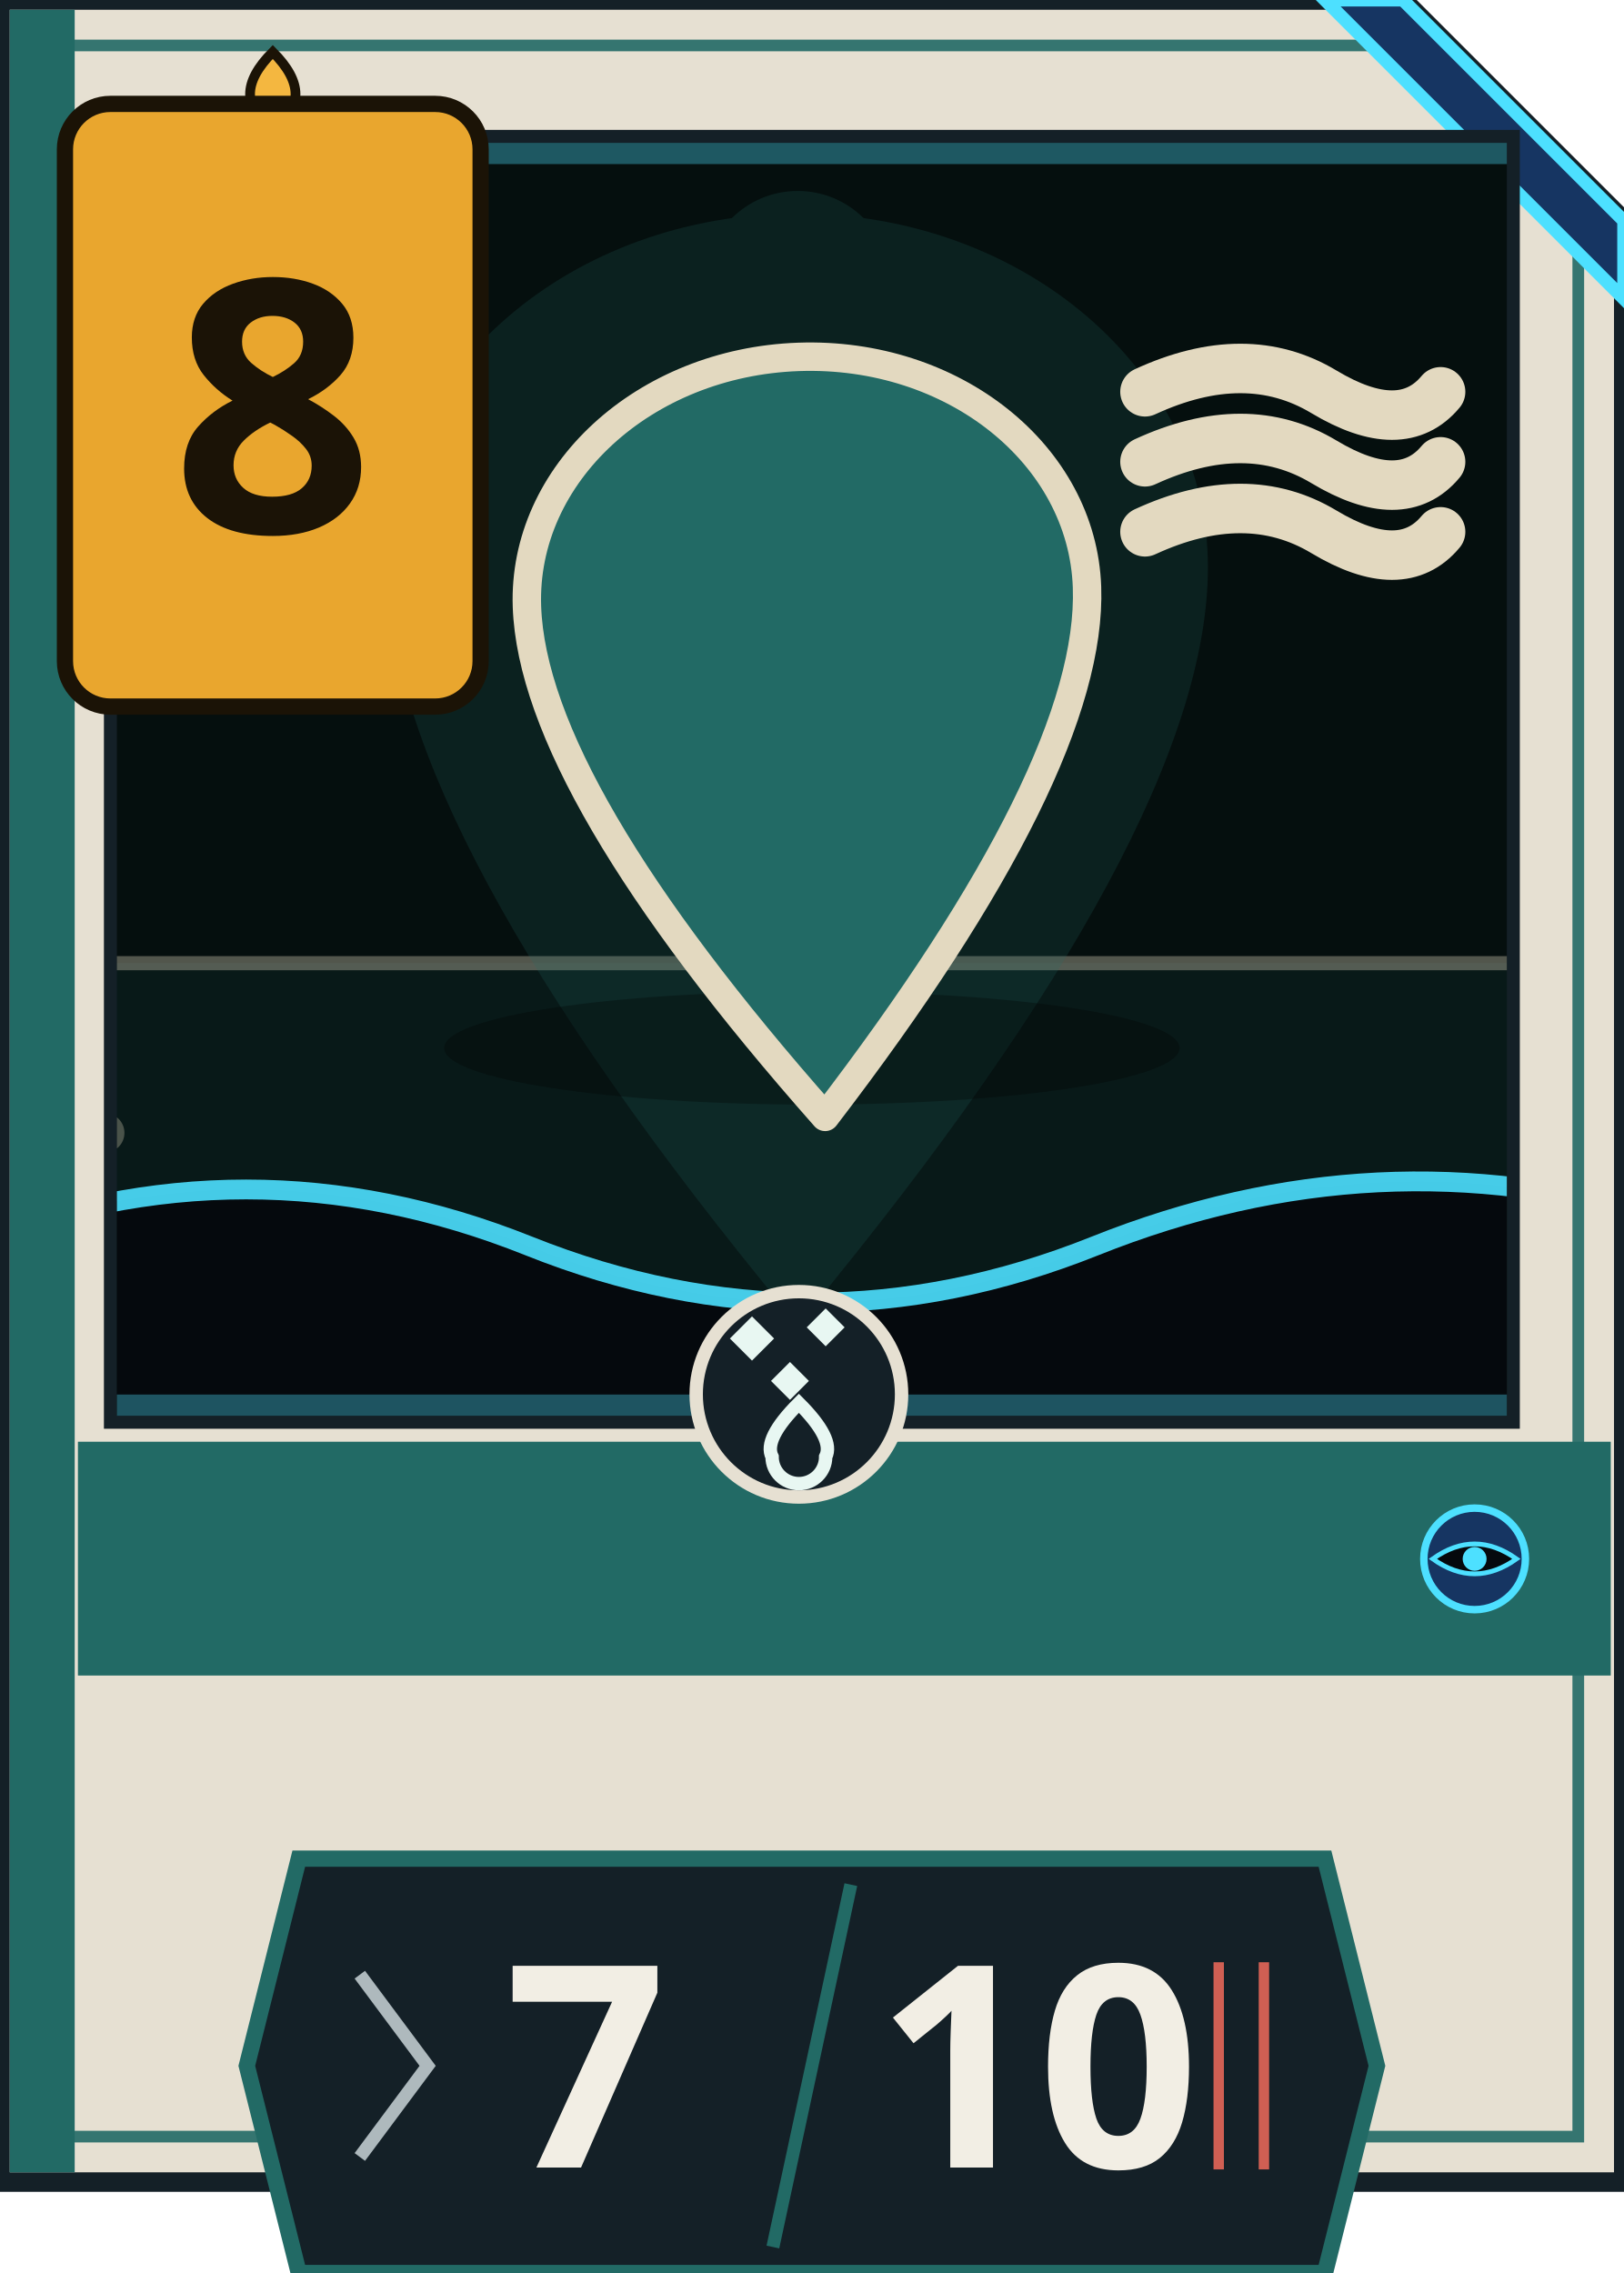
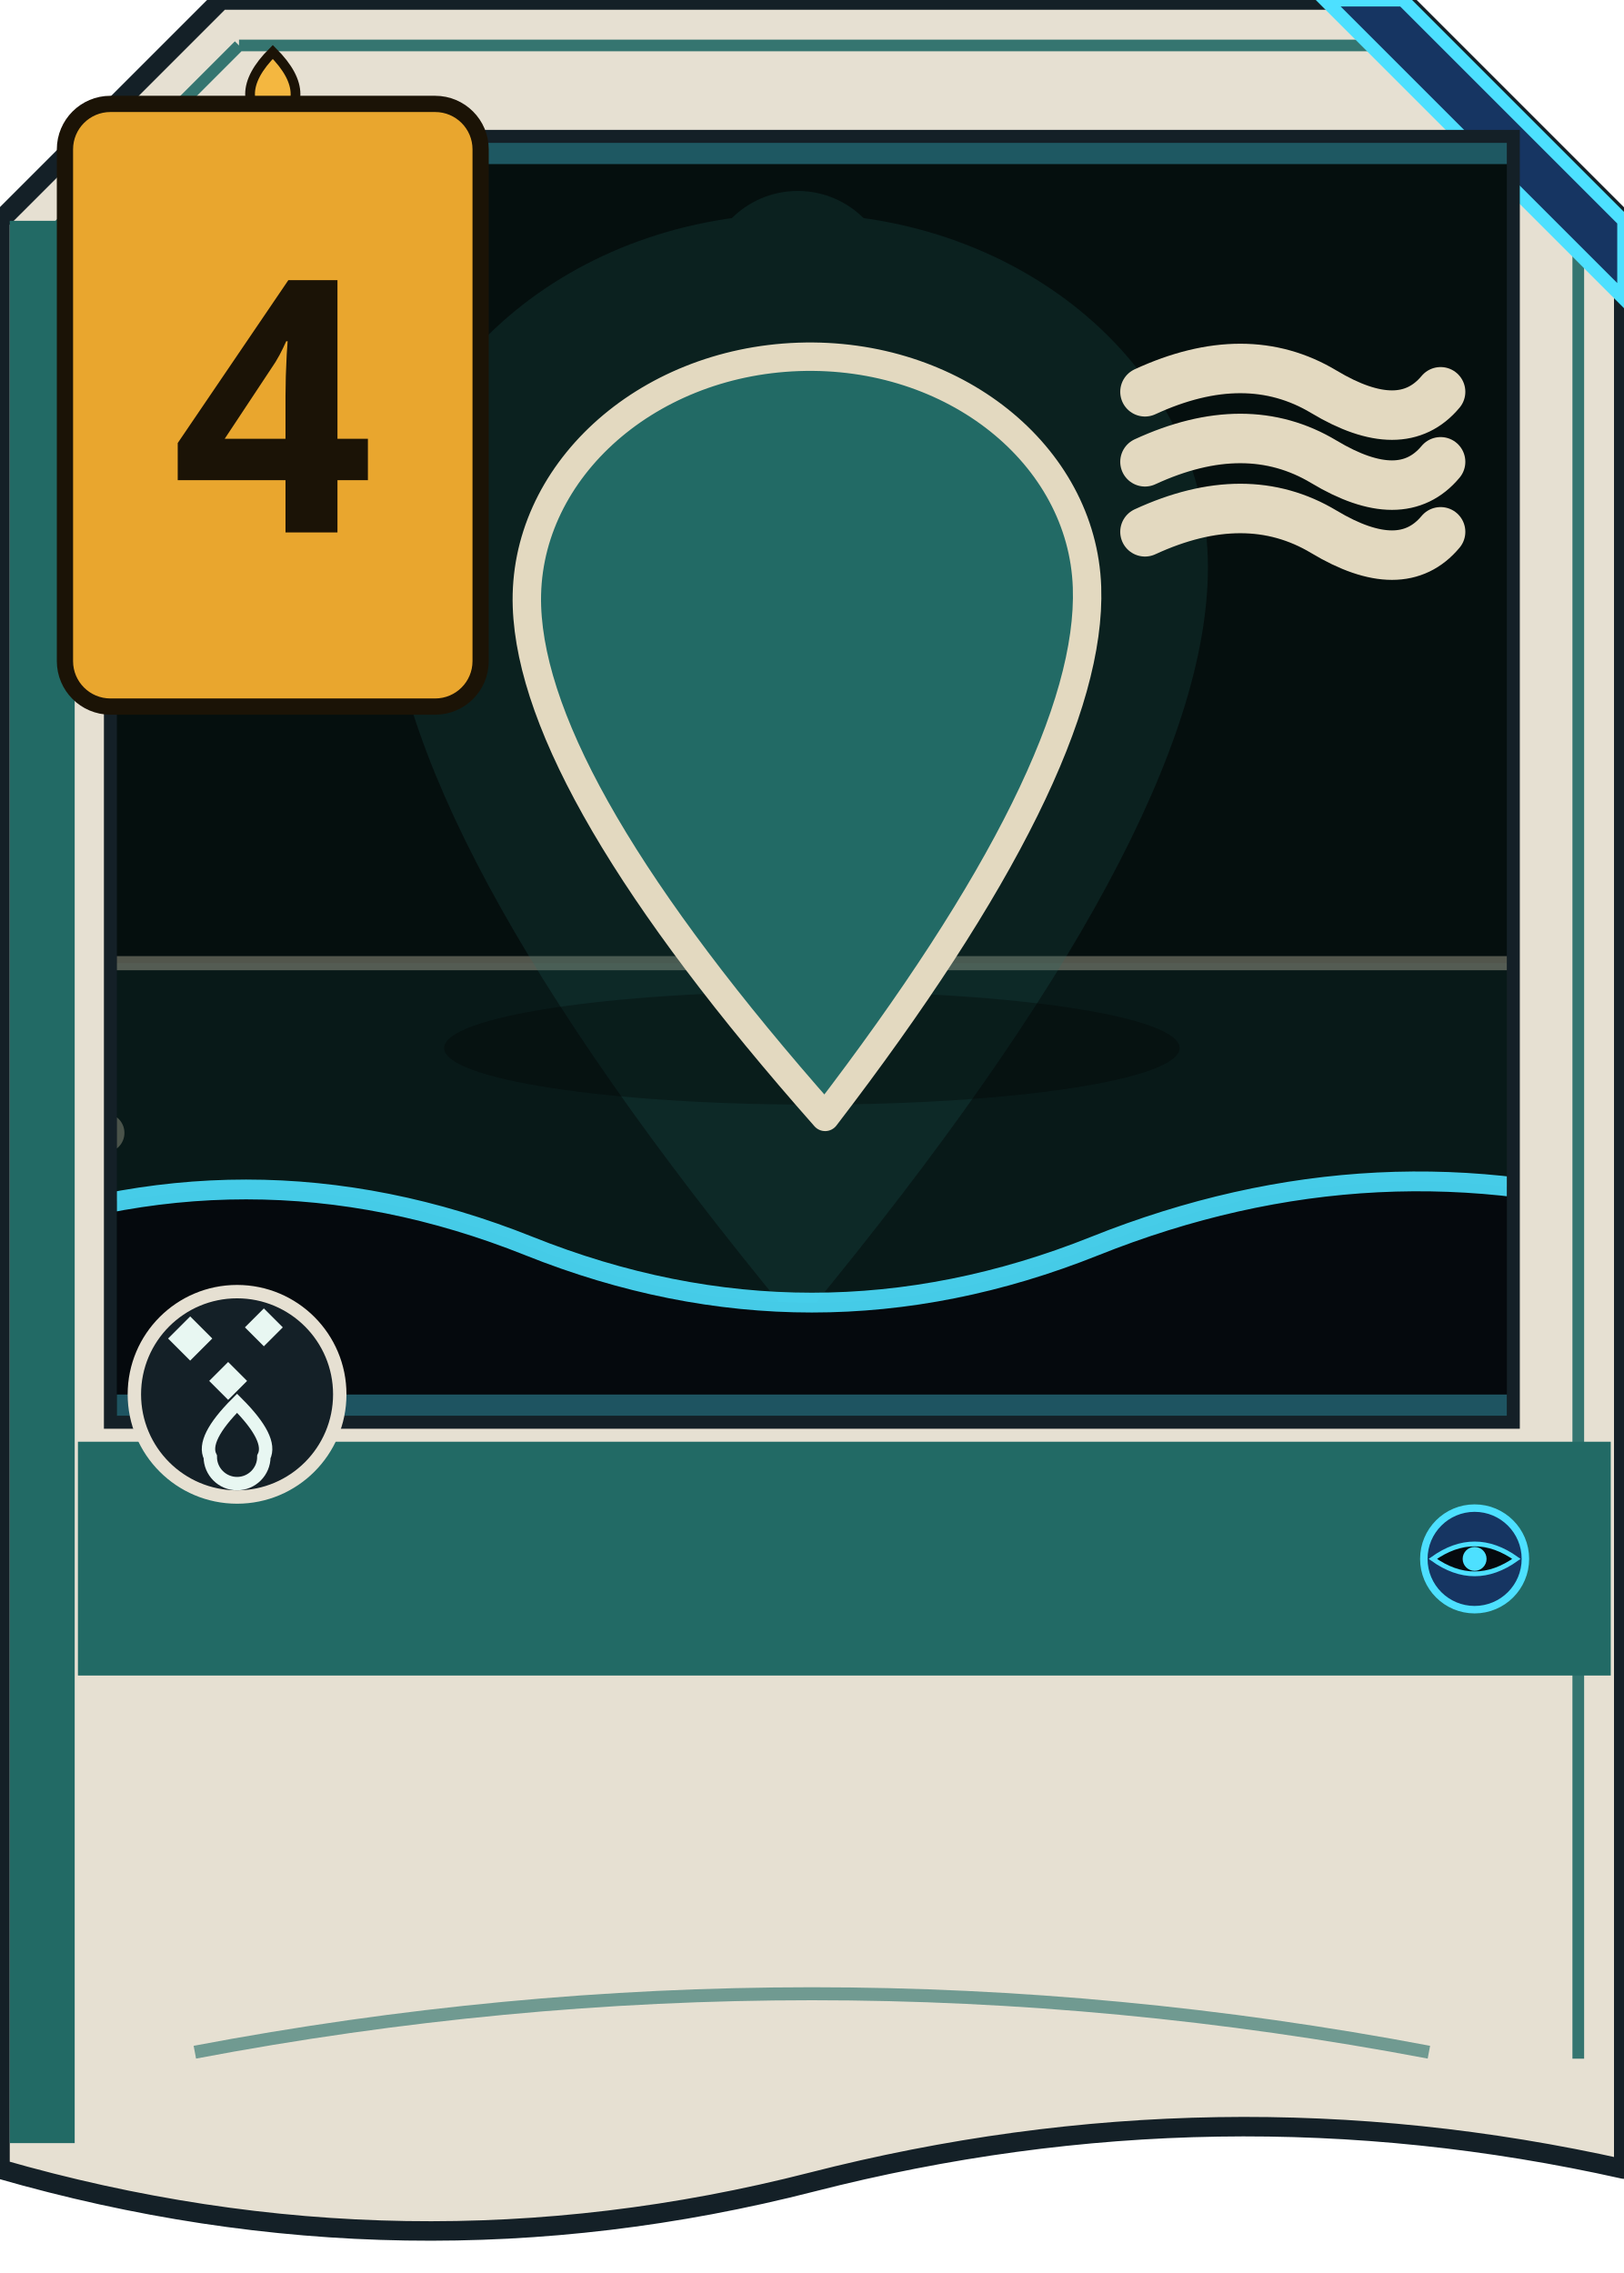
<svg xmlns="http://www.w3.org/2000/svg" viewBox="0 0 250 350" width="250" height="350">
-   <path d="M0 0H216L250 34V336H0Z" fill="#E6E0D2" stroke="#142027" stroke-width="3" stroke-linejoin="round" />
-   <path d="M7 7H213.2L243 36.8V329H7Z" fill="none" stroke="#226A65" stroke-opacity="0.9" stroke-width="1.8" />
-   <rect x="1.5" y="1.5" width="10" height="333" fill="#226A65" />
+   <path d="M34 0H216L250 34V334Q187.5 320 125 336T0 334V34Z" fill="#E6E0D2" stroke="#142027" stroke-width="3" stroke-linejoin="round" />
+   <path d="M36.8 7H213.2L243 36.8V317M7 317V36.8L36.8 7" fill="none" stroke="#226A65" stroke-opacity="0.9" stroke-width="1.8" />
+   <rect x="1.5" y="34" width="10" height="296" fill="#226A65" />
  <path d="M204 0H216L250 34V46Z" fill="#163562" stroke="#4DE0FF" stroke-width="2" />
  <rect x="16" y="20" width="218" height="200" fill="#142027" />
  <svg x="18" y="22" width="214" height="196" viewBox="0 0 120 90" preserveAspectRatio="xMidYMid slice" overflow="hidden">
    <rect width="120" height="90" fill="#050F0E" />
    <path d="M0 58H120V90H0Z" fill="#226A65" fill-opacity=".12" />
    <path d="M0 58H120" stroke="#E3D9C0" stroke-opacity=".35" stroke-width="1" />
    <circle cx="113" cy="79" r="1.4" fill="#E3D9C0" fill-opacity=".3" />
    <circle cx="14" cy="86" r="1.4" fill="#E3D9C0" fill-opacity=".3" />
    <circle cx="16" cy="81" r="1.2" fill="#E3D9C0" fill-opacity=".3" />
    <circle cx="10" cy="70" r="1.4" fill="#E3D9C0" fill-opacity=".3" />
    <circle cx="101" cy="75" r="1.1" fill="#E3D9C0" fill-opacity=".3" />
    <circle cx="119" cy="86" r="1.3" fill="#E3D9C0" fill-opacity=".3" />
    <g opacity=".2">
      <g transform="translate(59.0 44.0) rotate(0) scale(40.0)" stroke-width="0.050" stroke-linejoin="round" stroke-linecap="round">
        <path d="M0 .95Q.7.1.7-.35A.7.6 0 0 0-.7-.35Q-.7.1 0 .95Z" fill="#226A65" stroke="#226A65" />
        <circle cx="0" cy="-.85" r=".14" fill="none" stroke="#226A65" />
      </g>
    </g>
    <ellipse cx="60" cy="64" rx="26" ry="4" fill="#000" fill-opacity=".3" />
    <g transform="translate(60.0 42.0) rotate(178) scale(28.3)" stroke-width="0.071" stroke-linejoin="round" stroke-linecap="round">
      <path d="M0-.95Q.7-.1.7.35A.7.6 0 0 1-.7.35Q-.7-.1 0-.95Z" fill="#226A65" stroke="#E3D9C0" />
    </g>
    <g transform="translate(94.0 22.0) rotate(0) scale(11.0)" stroke-width="0.182" stroke-linejoin="round" stroke-linecap="round">
      <path d="M-.95-.4Q-.3-.7.2-.4T.95-.4M-.95.05Q-.3-.25.2.05T.95.05M-.95.5Q-.3.2.2.5T.95.5" fill="none" stroke="#E3D9C0" stroke-width="0.318" />
    </g>
    <path d="M0 78Q20 70 40 78T80 78T120 76V90H0Z" fill="#05090D" />
    <path d="M0 78Q20 70 40 78T80 78T120 76" fill="none" stroke="#4DE0FF" stroke-width="1.4" stroke-opacity=".9" />
    <rect width="120" height="90" fill="none" stroke="#4DE0FF" stroke-opacity=".35" stroke-width="3" />
  </svg>
  <rect x="12" y="222" width="236" height="36" fill="#226A65" />
  <g transform="translate(216 229) scale(.46)">
    <circle cx="24" cy="24" r="17" fill="#163562" stroke="#4DE0FF" stroke-width="2.5" />
    <path d="M10 24Q24 14 38 24Q24 34 10 24Z" fill="#05090D" stroke="#4DE0FF" stroke-width="1.6" />
    <circle cx="24" cy="24" r="4" fill="#4DE0FF" />
  </g>
-   <g transform="translate(106.5 198.2) scale(0.6875)">
+   <g transform="translate(20 198.2) scale(0.6875)">
    <circle cx="24" cy="24" r="23" fill="#142027" stroke="#E6E0D2" stroke-width="3" />
    <rect x="10" y="8" width="7" height="7" transform="rotate(45 13.5 11.5)" fill="#E8F7F2" />
    <rect x="27" y="6" width="6" height="6" transform="rotate(45 30 9)" fill="#E8F7F2" />
    <rect x="19" y="18" width="6" height="6" transform="rotate(45 22 21)" fill="#E8F7F2" />
    <path d="M24 26Q32 34 30 38A6 6 0 0 1 18 38Q16 34 24 26Z" fill="none" stroke="#E8F7F2" stroke-width="3" />
  </g>
  <g transform="translate(10 16)">
    <path d="M32 -8Q39 -1 32 4Q25 -1 32 -8Z" fill="#F4B740" stroke="#1B1306" stroke-width="1.5" />
    <rect width="64" height="92.8" rx="7" fill="#E9A62E" stroke="#1B1306" stroke-width="2.5" />
-     <text x="32" y="65.984" text-anchor="middle" font-size="54.4" font-weight="800" fill="#1B1306" font-family="'Noto Sans KR','Malgun Gothic','Apple SD Gothic Neo',system-ui,sans-serif">8</text>
+     <text x="32" y="65.984" text-anchor="middle" font-size="54.4" font-weight="800" fill="#1B1306" font-family="'Noto Sans KR','Malgun Gothic','Apple SD Gothic Neo',system-ui,sans-serif">4</text>
  </g>
-   <g transform="translate(38 286.2)">
-     <path d="M8 0H166L174 31.9L166 63.8H8L0 31.9Z" fill="#142027" stroke="#226A65" stroke-width="2.5" />
-     <path d="M93 4L81 59.8" stroke="#226A65" stroke-width="2" />
-     <path d="M17.4 17.864L27.84 31.9L17.4 45.936" fill="none" stroke="#AEB9BD" stroke-width="2" />
-     <path d="M156.6 15.95V47.85M149.64 15.95V47.85" stroke="#FF6F5E" stroke-opacity=".8" stroke-width="1.6" />
-     <text x="52.2" y="47.56" text-anchor="middle" font-size="43.5" font-weight="800" fill="#F2EEE4" font-family="'Noto Sans KR','Malgun Gothic','Apple SD Gothic Neo',system-ui,sans-serif">7</text>
-     <text x="121.8" y="47.56" text-anchor="middle" font-size="43.5" font-weight="800" fill="#F2EEE4" font-family="'Noto Sans KR','Malgun Gothic','Apple SD Gothic Neo',system-ui,sans-serif">10</text>
-   </g>
+   <path d="M30 316Q125 298 220 316" fill="none" stroke="#226A65" stroke-width="2" opacity=".6" />
</svg>
